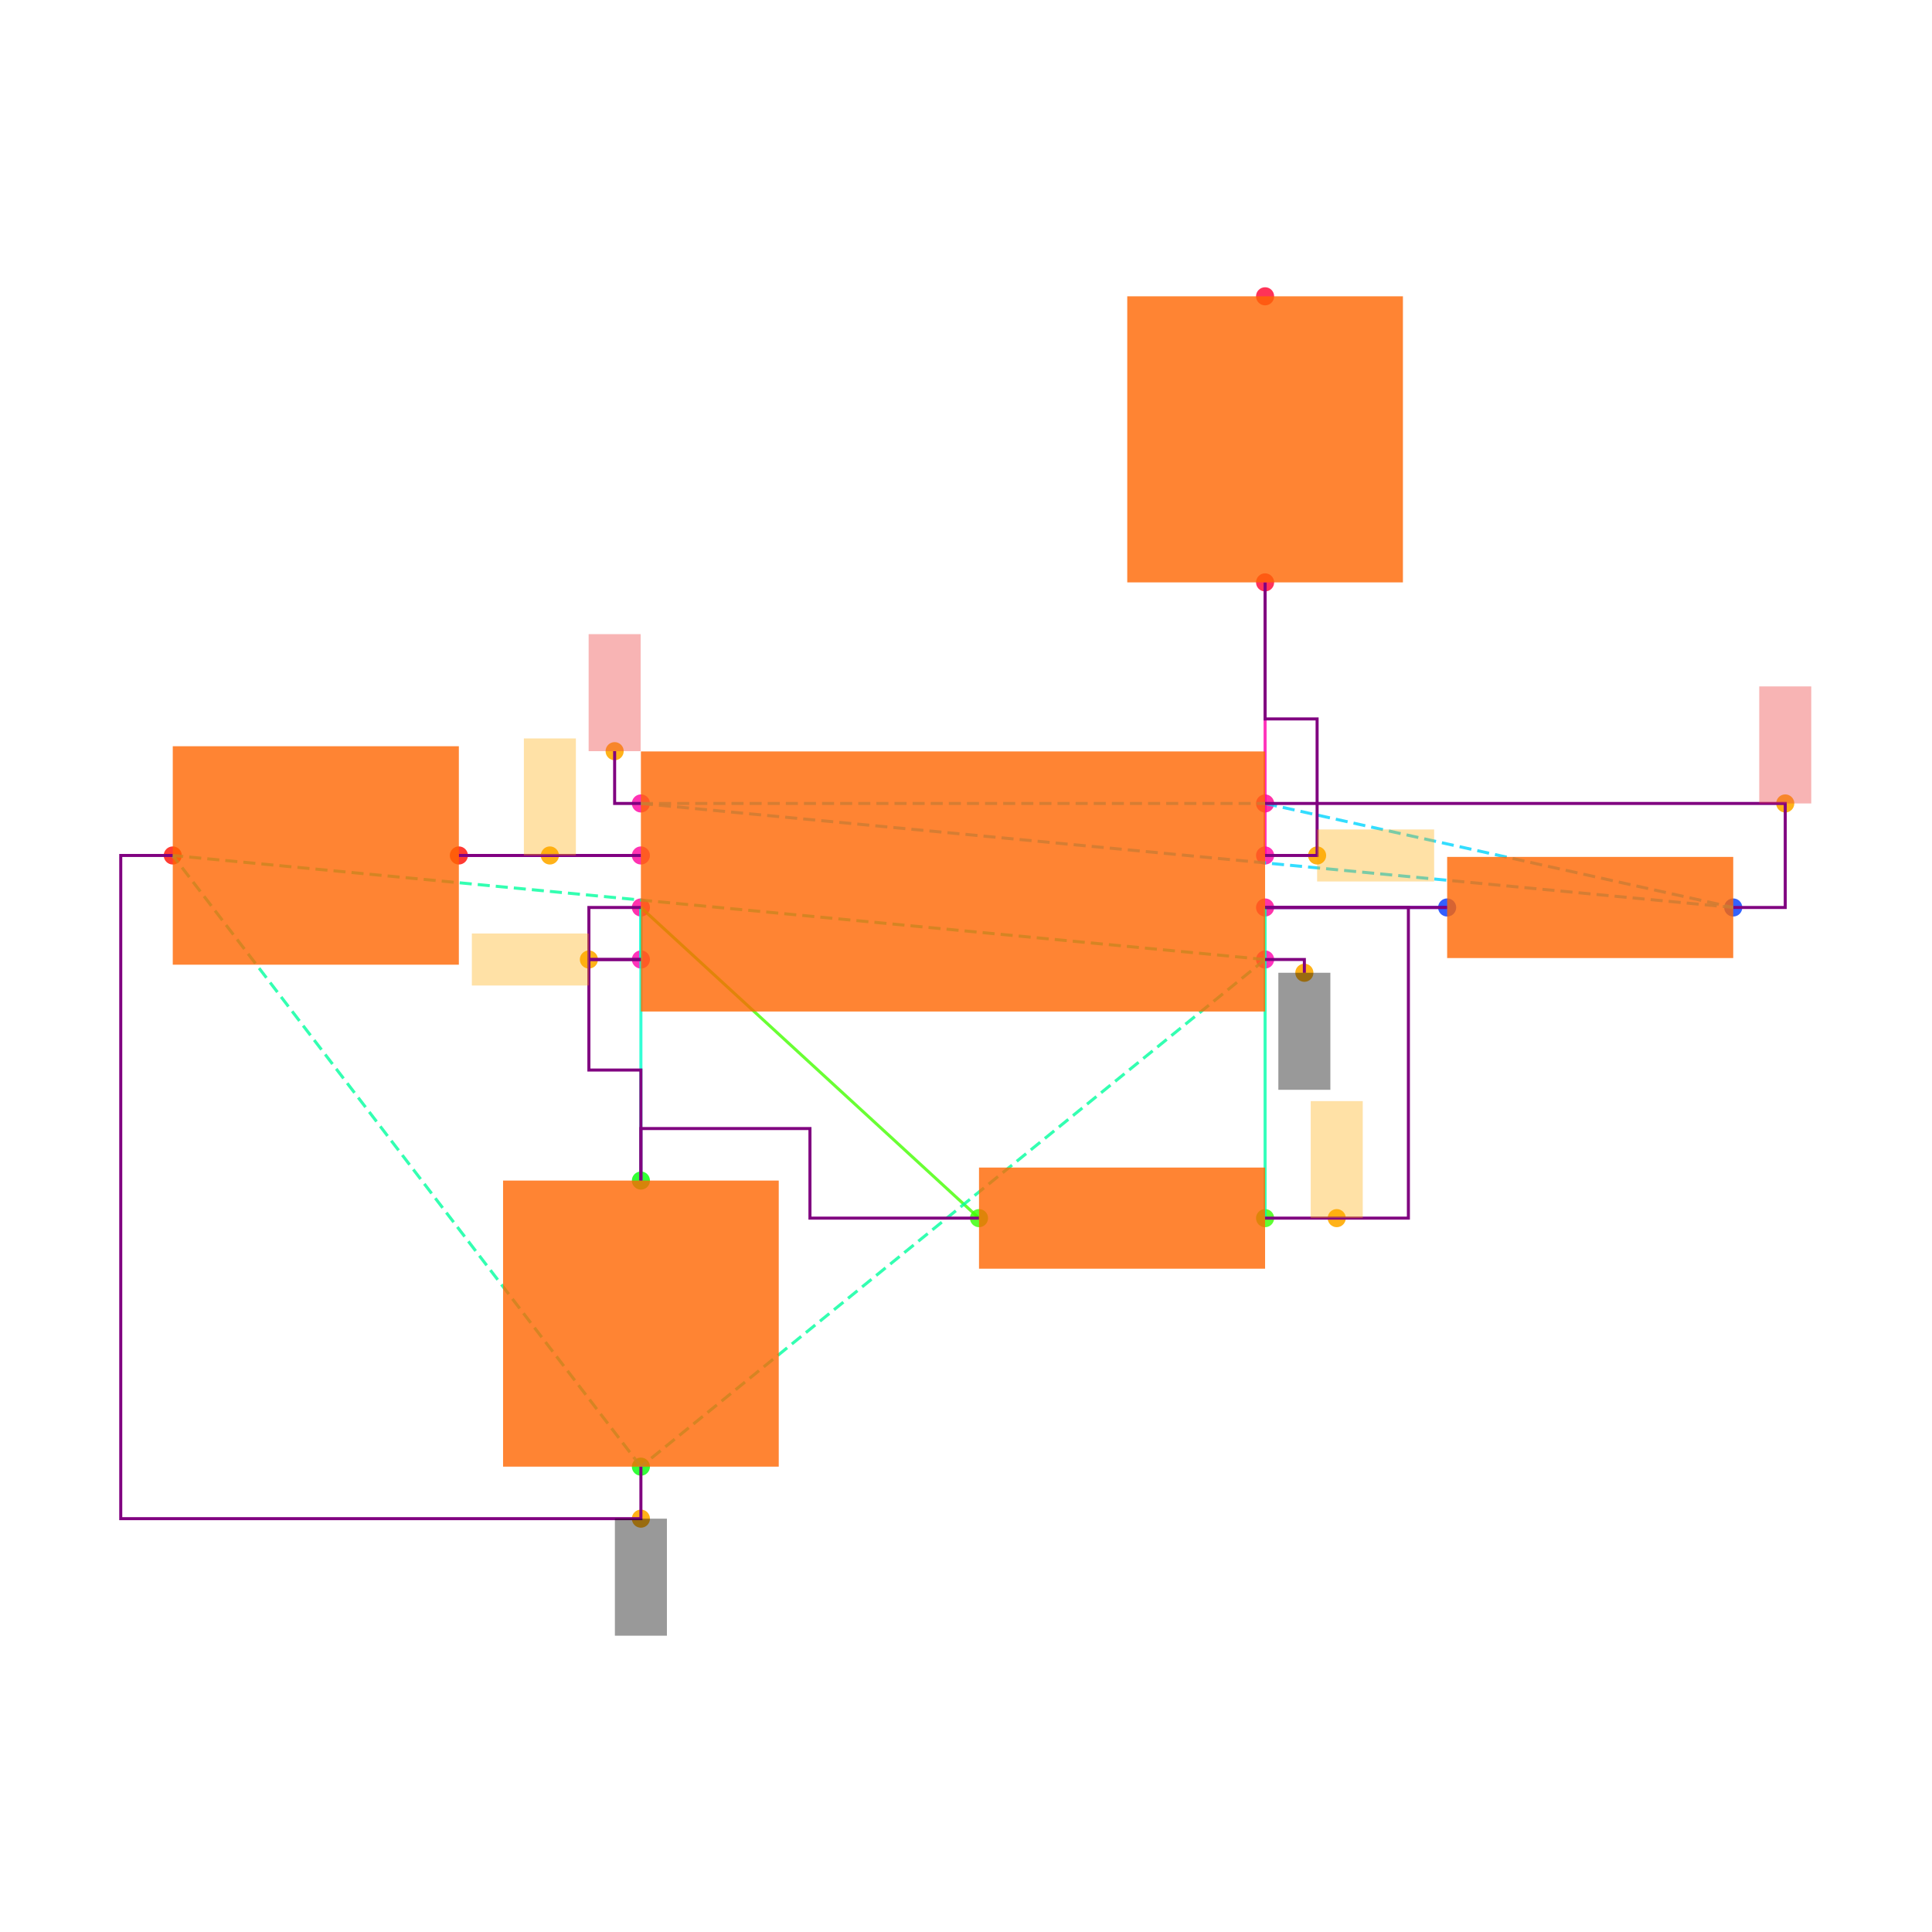
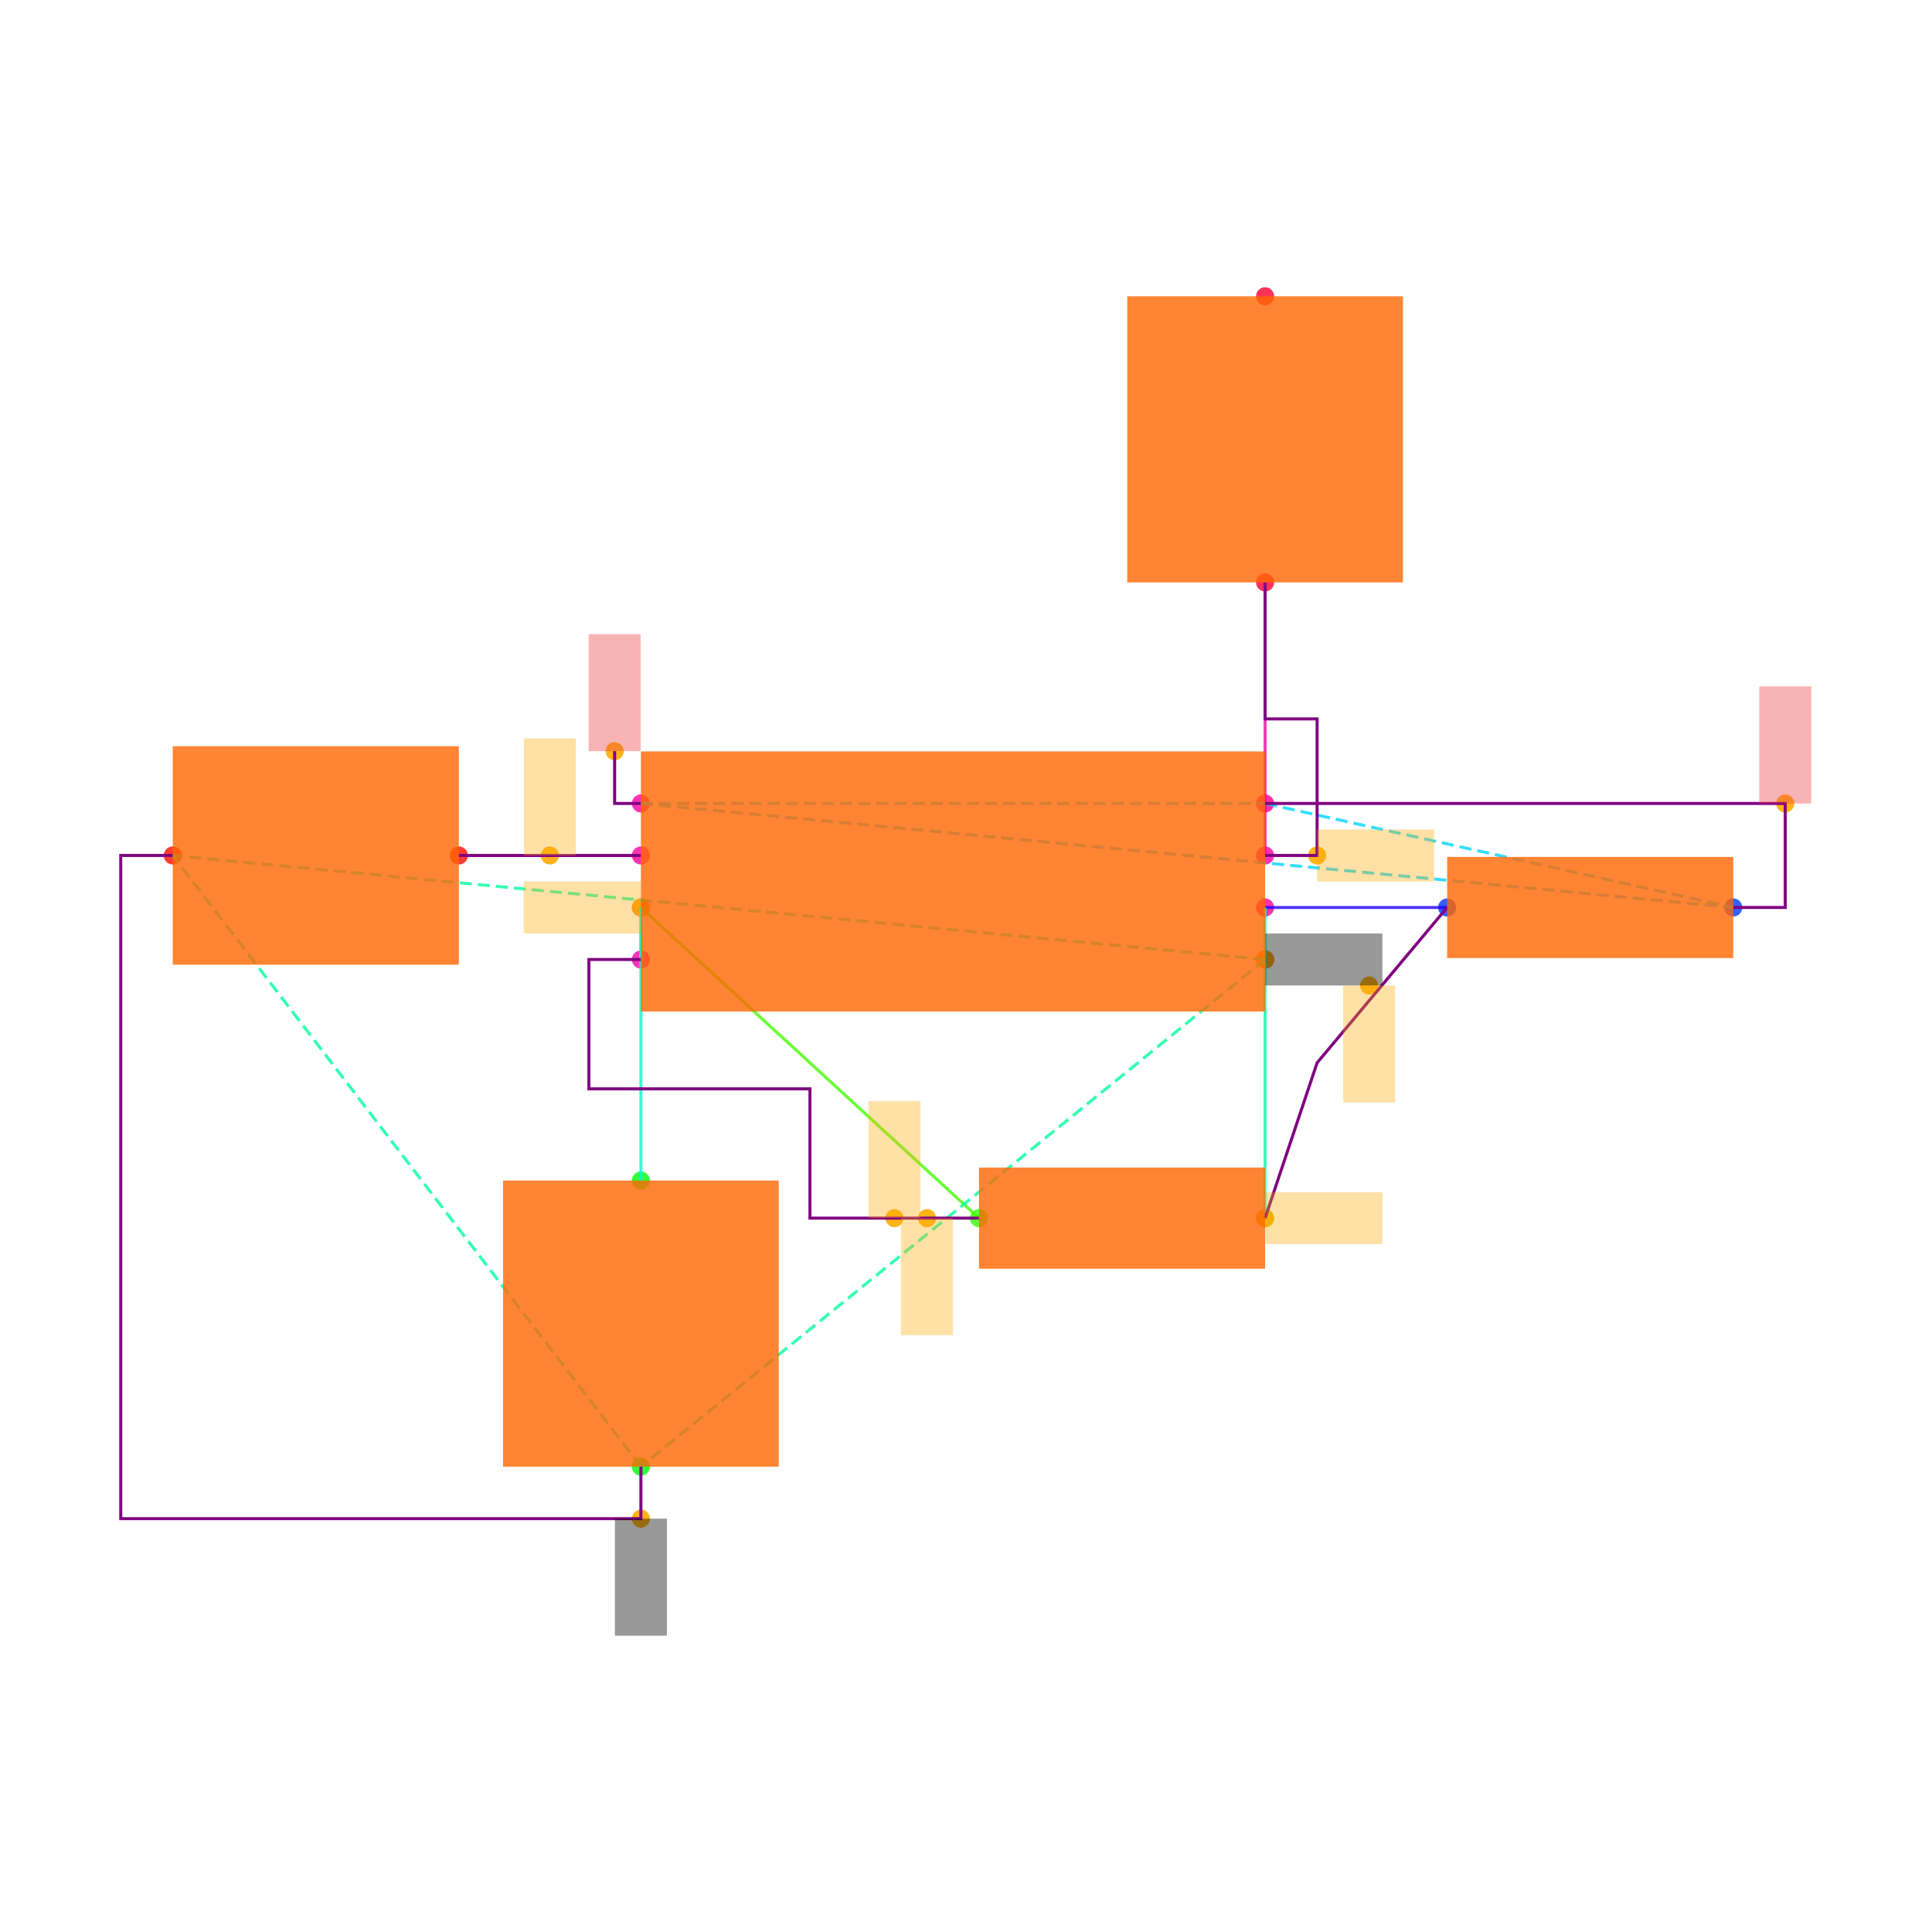
<svg xmlns="http://www.w3.org/2000/svg" width="640" height="640" viewBox="0 0 640 640">
  <rect width="100%" height="100%" fill="white" />
  <g>
    <circle data-type="point" data-label="U1.1 x+" data-x="1.2000000000000002" data-y="-0.30000000000000004" cx="419.077" cy="317.846" r="3" fill="hsl(319, 100%, 50%, 0.8)" />
  </g>
  <g>
    <circle data-type="point" data-label="U1.2 x-" data-x="-1.2000000000000002" data-y="-0.30000000000000004" cx="212.308" cy="317.846" r="3" fill="hsl(320, 100%, 50%, 0.8)" />
  </g>
  <g>
    <circle data-type="point" data-label="U1.3 x+" data-x="1.2000000000000002" data-y="0.09999999999999998" cx="419.077" cy="283.385" r="3" fill="hsl(321, 100%, 50%, 0.8)" />
  </g>
  <g>
    <circle data-type="point" data-label="U1.4 x-" data-x="-1.2000000000000002" data-y="0.30000000000000004" cx="212.308" cy="266.154" r="3" fill="hsl(322, 100%, 50%, 0.8)" />
  </g>
  <g>
    <circle data-type="point" data-label="U1.5 x-" data-x="-1.2000000000000002" data-y="0.10000000000000003" cx="212.308" cy="283.385" r="3" fill="hsl(323, 100%, 50%, 0.8)" />
  </g>
  <g>
    <circle data-type="point" data-label="U1.6 x-" data-x="-1.2000000000000002" data-y="-0.09999999999999998" cx="212.308" cy="300.615" r="3" fill="hsl(324, 100%, 50%, 0.8)" />
  </g>
  <g>
    <circle data-type="point" data-label="U1.7 x+" data-x="1.2000000000000002" data-y="-0.10000000000000003" cx="419.077" cy="300.615" r="3" fill="hsl(325, 100%, 50%, 0.8)" />
  </g>
  <g>
    <circle data-type="point" data-label="U1.8 x+" data-x="1.2000000000000002" data-y="0.30000000000000004" cx="419.077" cy="266.154" r="3" fill="hsl(326, 100%, 50%, 0.8)" />
  </g>
  <g>
    <circle data-type="point" data-label="R1.1 x+" data-x="3" data-y="-0.10000000000000016" cx="574.154" cy="300.615" r="3" fill="hsl(226, 100%, 50%, 0.8)" />
  </g>
  <g>
    <circle data-type="point" data-label="R1.2 x-" data-x="1.9000000000000004" data-y="-0.10000000000000002" cx="479.385" cy="300.615" r="3" fill="hsl(227, 100%, 50%, 0.8)" />
  </g>
  <g>
    <circle data-type="point" data-label="R2.1 x+" data-x="1.2000000000000002" data-y="-1.2944553500000002" cx="419.077" cy="403.522" r="3" fill="hsl(107, 100%, 50%, 0.8)" />
  </g>
  <g>
    <circle data-type="point" data-label="R2.2 x-" data-x="0.10000000000000009" data-y="-1.2944553500000002" cx="324.308" cy="403.522" r="3" fill="hsl(108, 100%, 50%, 0.8)" />
  </g>
  <g>
    <circle data-type="point" data-label="C1.1 y+" data-x="-1.2000000000000002" data-y="-1.1500000000000001" cx="212.308" cy="391.077" r="3" fill="hsl(121, 100%, 50%, 0.8)" />
  </g>
  <g>
    <circle data-type="point" data-label="C1.2 y-" data-x="-1.2000000000000002" data-y="-2.25" cx="212.308" cy="485.846" r="3" fill="hsl(122, 100%, 50%, 0.8)" />
  </g>
  <g>
    <circle data-type="point" data-label="C2.1 x+" data-x="-1.9000000000000004" data-y="0.10000000000000002" cx="152" cy="283.385" r="3" fill="hsl(2, 100%, 50%, 0.8)" />
  </g>
  <g>
    <circle data-type="point" data-label="C2.2 x-" data-x="-3" data-y="0.10000000000000016" cx="57.231" cy="283.385" r="3" fill="hsl(3, 100%, 50%, 0.8)" />
  </g>
  <g>
    <circle data-type="point" data-label="R3.1 y-" data-x="1.2000000000000002" data-y="1.1500000000000001" cx="419.077" cy="192.923" r="3" fill="hsl(348, 100%, 50%, 0.8)" />
  </g>
  <g>
    <circle data-type="point" data-label="R3.2 y+" data-x="1.2000000000000002" data-y="2.25" cx="419.077" cy="98.154" r="3" fill="hsl(349, 100%, 50%, 0.8)" />
  </g>
  <g>
-     <circle data-type="point" data-label="anchorPoint orientation: y-" data-x="1.3510000000000002" data-y="-0.35100000000000003" cx="432.086" cy="322.24" r="3" fill="hsl(40, 100%, 50%, 0.9)" />
+     <circle data-type="point" data-label="anchorPoint orientation: x+" data-x="1.2000000000000002" data-y="-0.30000000000000004" cx="419.077" cy="317.846" r="3" fill="hsl(40, 100%, 50%, 0.9)" />
  </g>
  <g>
    <circle data-type="point" data-label="anchorPoint orientation: y-" data-x="-1.2000000000000002" data-y="-2.45" cx="212.308" cy="503.077" r="3" fill="hsl(40, 100%, 50%, 0.9)" />
  </g>
  <g>
-     <circle data-type="point" data-label="anchorPoint orientation: x-" data-x="-1.4000000000000001" data-y="-0.30000000000000004" cx="195.077" cy="317.846" r="3" fill="hsl(40, 100%, 50%, 0.9)" />
+     <circle data-type="point" data-label="anchorPoint orientation: x-" data-x="-1.2000000000000002" data-y="-0.09999999999999998" cx="212.308" cy="300.615" r="3" fill="hsl(40, 100%, 50%, 0.9)" />
+   </g>
+   <g>
+     <circle data-type="point" data-label="anchorPoint orientation: y+" data-x="-0.2250000000000001" data-y="-1.2944553500000002" cx="296.308" cy="403.522" r="3" fill="hsl(40, 100%, 50%, 0.9)" />
+   </g>
+   <g>
+     <circle data-type="point" data-label="anchorPoint orientation: y-" data-x="-0.10000000000000014" data-y="-1.2944553500000002" cx="307.077" cy="403.522" r="3" fill="hsl(40, 100%, 50%, 0.9)" />
  </g>
  <g>
    <circle data-type="point" data-label="anchorPoint orientation: x+" data-x="1.4000000000000001" data-y="0.09999999999999998" cx="436.308" cy="283.385" r="3" fill="hsl(40, 100%, 50%, 0.9)" />
  </g>
  <g>
    <circle data-type="point" data-label="anchorPoint orientation: y+" data-x="-1.3010000000000002" data-y="0.5010000000000001" cx="203.606" cy="248.837" r="3" fill="hsl(40, 100%, 50%, 0.9)" />
  </g>
  <g>
    <circle data-type="point" data-label="anchorPoint orientation: y+" data-x="3.2" data-y="0.30000000000000004" cx="591.385" cy="266.154" r="3" fill="hsl(40, 100%, 50%, 0.9)" />
  </g>
  <g>
    <circle data-type="point" data-label="anchorPoint orientation: y+" data-x="-1.5500000000000003" data-y="0.10000000000000003" cx="182.154" cy="283.385" r="3" fill="hsl(40, 100%, 50%, 0.9)" />
  </g>
  <g>
-     <circle data-type="point" data-label="anchorPoint orientation: y+" data-x="1.4755000000000003" data-y="-1.2944553500000002" cx="442.812" cy="403.522" r="3" fill="hsl(40, 100%, 50%, 0.9)" />
+     <circle data-type="point" data-label="anchorPoint orientation: y-" data-x="1.6000000000000003" data-y="-0.4" cx="453.538" cy="326.462" r="3" fill="hsl(40, 100%, 50%, 0.9)" />
+   </g>
+   <g>
+     <circle data-type="point" data-label="anchorPoint orientation: x+" data-x="1.2000000000000002" data-y="-1.2944553500000002" cx="419.077" cy="403.522" r="3" fill="hsl(40, 100%, 50%, 0.9)" />
  </g>
  <g>
    <polyline data-points="-1.2000000000000002,0.10000000000000003 -1.9000000000000004,0.10000000000000002" data-type="line" data-label="" points="212.308,283.385 152,283.385" fill="none" stroke="hsl(296, 100%, 50%, 0.8)" stroke-width="1" />
  </g>
  <g>
    <polyline data-points="-1.2000000000000002,-0.09999999999999998 -1.2000000000000002,-0.30000000000000004" data-type="line" data-label="" points="212.308,300.615 212.308,317.846" fill="none" stroke="hsl(168, 100%, 50%, 0.8)" stroke-width="1" />
  </g>
  <g>
    <polyline data-points="1.9000000000000004,-0.10000000000000002 1.2000000000000002,-0.10000000000000003" data-type="line" data-label="" points="479.385,300.615 419.077,300.615" fill="none" stroke="hsl(248, 100%, 50%, 0.8)" stroke-width="1" />
  </g>
  <g>
    <polyline data-points="1.2000000000000002,-0.10000000000000003 1.2000000000000002,-1.2944553500000002" data-type="line" data-label="" points="419.077,300.615 419.077,403.522" fill="none" stroke="hsl(160, 100%, 50%, 0.8)" stroke-width="1" />
  </g>
  <g>
    <polyline data-points="0.10000000000000009,-1.2944553500000002 -1.2000000000000002,-0.09999999999999998" data-type="line" data-label="" points="324.308,403.522 212.308,300.615" fill="none" stroke="hsl(104, 100%, 50%, 0.8)" stroke-width="1" />
  </g>
  <g>
    <polyline data-points="-1.2000000000000002,-0.09999999999999998 -1.2000000000000002,-1.1500000000000001" data-type="line" data-label="" points="212.308,300.615 212.308,391.077" fill="none" stroke="hsl(168, 100%, 50%, 0.8)" stroke-width="1" />
  </g>
  <g>
    <polyline data-points="1.2000000000000002,0.09999999999999998 1.2000000000000002,1.1500000000000001" data-type="line" data-label="" points="419.077,283.385 419.077,192.923" fill="none" stroke="hsl(320, 100%, 50%, 0.8)" stroke-width="1" />
  </g>
  <g>
    <polyline data-points="1.2000000000000002,-0.30000000000000004 -1.2000000000000002,-2.25" data-type="line" data-label="" points="419.077,317.846 212.308,485.846" fill="none" stroke="hsl(157, 100%, 50%, 0.8)" stroke-width="1" stroke-dasharray="4 2" />
  </g>
  <g>
    <polyline data-points="1.2000000000000002,-0.30000000000000004 -3,0.10000000000000016" data-type="line" data-label="" points="419.077,317.846 57.231,283.385" fill="none" stroke="hsl(157, 100%, 50%, 0.8)" stroke-width="1" stroke-dasharray="4 2" />
  </g>
  <g>
    <polyline data-points="-1.2000000000000002,-2.25 -3,0.10000000000000016" data-type="line" data-label="" points="212.308,485.846 57.231,283.385" fill="none" stroke="hsl(157, 100%, 50%, 0.8)" stroke-width="1" stroke-dasharray="4 2" />
  </g>
  <g>
    <polyline data-points="-1.2000000000000002,0.30000000000000004 1.2000000000000002,0.30000000000000004" data-type="line" data-label="" points="212.308,266.154 419.077,266.154" fill="none" stroke="hsl(190, 100%, 50%, 0.8)" stroke-width="1" stroke-dasharray="4 2" />
  </g>
  <g>
    <polyline data-points="-1.2000000000000002,0.30000000000000004 3,-0.10000000000000016" data-type="line" data-label="" points="212.308,266.154 574.154,300.615" fill="none" stroke="hsl(190, 100%, 50%, 0.8)" stroke-width="1" stroke-dasharray="4 2" />
  </g>
  <g>
    <polyline data-points="1.2000000000000002,0.30000000000000004 3,-0.10000000000000016" data-type="line" data-label="" points="419.077,266.154 574.154,300.615" fill="none" stroke="hsl(190, 100%, 50%, 0.8)" stroke-width="1" stroke-dasharray="4 2" />
  </g>
  <g>
    <polyline data-points="-1.2000000000000002,0.10000000000000003 -1.9000000000000004,0.10000000000000002" data-type="line" data-label="" points="212.308,283.385 152,283.385" fill="none" stroke="purple" stroke-width="1" />
  </g>
  <g>
-     <polyline data-points="-1.2000000000000002,-0.30000000000000004 -1.4000000000000001,-0.30000000000000004 -1.4000000000000001,-0.7250000000000001 -1.2000000000000002,-0.7250000000000001 -1.2000000000000002,-1.1500000000000001" data-type="line" data-label="" points="212.308,317.846 195.077,317.846 195.077,354.462 212.308,354.462 212.308,391.077" fill="none" stroke="purple" stroke-width="1" />
-   </g>
-   <g>
-     <polyline data-points="-1.2000000000000002,-0.09999999999999998 -1.4000000000000001,-0.09999999999999998 -1.4000000000000001,-0.30000000000000004 -1.2000000000000002,-0.30000000000000004" data-type="line" data-label="" points="212.308,300.615 195.077,300.615 195.077,317.846 212.308,317.846" fill="none" stroke="purple" stroke-width="1" />
-   </g>
-   <g>
-     <polyline data-points="0.09999999999999987,-1.2944553500000002 -0.55,-1.2944553500000002 -0.55,-0.9500000000000002 -1.2000000000000002,-0.9500000000000002 -1.2000000000000002,-1.1500000000000001" data-type="line" data-label="" points="324.308,403.522 268.308,403.522 268.308,373.846 212.308,373.846 212.308,391.077" fill="none" stroke="purple" stroke-width="1" />
-   </g>
-   <g>
-     <polyline data-points="1.2000000000000002,-0.10000000000000003 1.9000000000000004,-0.10000000000000002" data-type="line" data-label="" points="419.077,300.615 479.385,300.615" fill="none" stroke="purple" stroke-width="1" />
+     <polyline data-points="0.09999999999999987,-1.2944553500000002 -0.55,-1.2944553500000002 -0.55,-0.7972276750000001 -1.4000000000000001,-0.7972276750000001 -1.4000000000000001,-0.30000000000000004 -1.2000000000000002,-0.30000000000000004" data-type="line" data-label="" points="324.308,403.522 268.308,403.522 268.308,360.684 195.077,360.684 195.077,317.846 212.308,317.846" fill="none" stroke="purple" stroke-width="1" />
  </g>
  <g>
    <polyline data-points="1.2000000000000002,0.09999999999999998 1.4000000000000001,0.09999999999999998 1.4000000000000001,0.625 1.2000000000000002,0.625 1.2000000000000002,1.1500000000000001" data-type="line" data-label="" points="419.077,283.385 436.308,283.385 436.308,238.154 419.077,238.154 419.077,192.923" fill="none" stroke="purple" stroke-width="1" />
  </g>
  <g>
    <polyline data-points="1.2000000000000002,0.30000000000000004 3.2,0.30000000000000004 3.2,-0.10000000000000016 3,-0.10000000000000016" data-type="line" data-label="" points="419.077,266.154 591.385,266.154 591.385,300.615 574.154,300.615" fill="none" stroke="purple" stroke-width="1" />
  </g>
  <g>
    <polyline data-points="-1.2000000000000002,-2.25 -1.2000000000000002,-2.45 -3.2,-2.45 -3.2,0.10000000000000016 -3,0.10000000000000016" data-type="line" data-label="" points="212.308,485.846 212.308,503.077 40,503.077 40,283.385 57.231,283.385" fill="none" stroke="purple" stroke-width="1" />
  </g>
  <g>
-     <polyline data-points="1.2000000000000002,-1.2944553500000002 1.7510000000000003,-1.2944553500000002 1.7510000000000003,-0.10000000000000003 1.2000000000000002,-0.10000000000000003" data-type="line" data-label="" points="419.077,403.522 466.548,403.522 466.548,300.615 419.077,300.615" fill="none" stroke="purple" stroke-width="1" />
-   </g>
-   <g>
-     <polyline data-points="1.2000000000000002,-0.30000000000000004 1.3510000000000002,-0.30000000000000004 1.3510000000000002,-0.35100000000000003" data-type="line" data-label="" points="419.077,317.846 432.086,317.846 432.086,322.24" fill="none" stroke="purple" stroke-width="1" />
+     <polyline data-points="1.9000000000000004,-0.10000000000000002 1.4000000000000001,-0.6972276750000002 1.4000000000000001,-0.6972276750000002 1.2000000000000002,-1.2944553500000002" data-type="line" data-label="" points="479.385,300.615 436.308,352.069 436.308,352.069 419.077,403.522" fill="none" stroke="purple" stroke-width="1" />
  </g>
  <g>
    <polyline data-points="-1.2000000000000002,0.30000000000000004 -1.3010000000000002,0.30000000000000004 -1.3010000000000002,0.5010000000000001" data-type="line" data-label="" points="212.308,266.154 203.606,266.154 203.606,248.837" fill="none" stroke="purple" stroke-width="1" />
  </g>
  <g>
    <rect data-type="rect" data-label="schematic_component_0" data-x="0" data-y="0" x="212.308" y="248.923" width="206.769" height="86.154" fill="hsl(24, 100%, 50%, 0.8)" stroke="black" stroke-width="0.012" />
  </g>
  <g>
    <rect data-type="rect" data-label="schematic_component_1" data-x="2.45" data-y="-0.10000000000000009" x="479.385" y="283.862" width="94.769" height="33.506" fill="hsl(24, 100%, 50%, 0.8)" stroke="black" stroke-width="0.012" />
  </g>
  <g>
    <rect data-type="rect" data-label="schematic_component_2" data-x="0.6500000000000001" data-y="-1.2944553500000002" x="324.308" y="386.769" width="94.769" height="33.506" fill="hsl(24, 100%, 50%, 0.8)" stroke="black" stroke-width="0.012" />
  </g>
  <g>
    <rect data-type="rect" data-label="schematic_component_3" data-x="-1.2000000000000002" data-y="-1.7000000000000002" x="166.646" y="391.077" width="91.323" height="94.769" fill="hsl(24, 100%, 50%, 0.8)" stroke="black" stroke-width="0.012" />
  </g>
  <g>
    <rect data-type="rect" data-label="schematic_component_4" data-x="-2.45" data-y="0.10000000000000009" x="57.231" y="247.2" width="94.769" height="72.369" fill="hsl(24, 100%, 50%, 0.8)" stroke="black" stroke-width="0.012" />
  </g>
  <g>
    <rect data-type="rect" data-label="schematic_component_5" data-x="1.2000000000000002" data-y="1.7000000000000002" x="373.415" y="98.154" width="91.323" height="94.769" fill="hsl(24, 100%, 50%, 0.8)" stroke="black" stroke-width="0.012" />
  </g>
  <g>
-     <rect data-type="rect" data-label="netId: GND globalConnNetId: connectivity_net4 available orientations: y-" data-x="1.3510000000000002" data-y="-0.5760000000000001" x="423.471" y="322.24" width="17.231" height="38.769" fill="#00000066" stroke="#000000" stroke-width="0.012" />
-   </g>
-   <g>
-     <rect data-type="rect" data-label="netId: GND globalConnNetId: connectivity_net4 available orientations: y-" data-x="-1.2000000000000002" data-y="-2.6750000000000003" x="203.692" y="503.077" width="17.231" height="38.769" fill="#00000066" stroke="#000000" stroke-width="0.012" />
-   </g>
-   <g>
-     <rect data-type="rect" data-label="netId: U1.THRES to U1.TRIG globalConnNetId: connectivity_net1 available orientations: any" data-x="-1.6250000000000002" data-y="-0.30000000000000004" x="156.308" y="309.231" width="38.769" height="17.231" fill="hsl(40, 100%, 50%, 0.35)" stroke="black" stroke-width="0.012" />
-   </g>
-   <g>
-     <rect data-type="rect" data-label="netId: U1.OUT to R3.pin1 globalConnNetId: connectivity_net3 available orientations: any" data-x="1.6250000000000002" data-y="0.09999999999999998" x="436.308" y="274.769" width="38.769" height="17.231" fill="hsl(40, 100%, 50%, 0.35)" stroke="black" stroke-width="0.012" />
-   </g>
-   <g>
-     <rect data-type="rect" data-label="netId: VCC globalConnNetId: connectivity_net5 available orientations: y+" data-x="-1.3010000000000002" data-y="0.7260000000000001" x="194.991" y="210.068" width="17.231" height="38.769" fill="#ef444466" stroke="#ef4444" stroke-width="0.012" />
-   </g>
-   <g>
-     <rect data-type="rect" data-label="netId: VCC globalConnNetId: connectivity_net5 available orientations: y+" data-x="3.2" data-y="0.525" x="582.769" y="227.385" width="17.231" height="38.769" fill="#ef444466" stroke="#ef4444" stroke-width="0.012" />
-   </g>
-   <g>
-     <rect data-type="rect" data-label="netId: U1.CTRL to C2.pin1 globalConnNetId: connectivity_net0 available orientations: any" data-x="-1.5500000000000003" data-y="0.32500000000000007" x="173.538" y="244.615" width="17.231" height="38.769" fill="hsl(40, 100%, 50%, 0.35)" stroke="black" stroke-width="0.012" />
-   </g>
-   <g>
-     <rect data-type="rect" data-label="netId: U1.DISCH to R2.pin1 globalConnNetId: connectivity_net2 available orientations: any" data-x="1.4755000000000003" data-y="-1.0694553500000001" x="434.197" y="364.753" width="17.231" height="38.769" fill="hsl(40, 100%, 50%, 0.35)" stroke="black" stroke-width="0.012" />
+     <rect data-type="rect" data-label="netId: GND globalConnNetId: connectivity_net4" data-x="1.4260000000000002" data-y="-0.30000000000000004" x="419.163" y="309.231" width="38.769" height="17.231" fill="#00000066" stroke="#000000" stroke-width="0.012" />
+   </g>
+   <g>
+     <rect data-type="rect" data-label="netId: GND globalConnNetId: connectivity_net4" data-x="-1.2000000000000002" data-y="-2.6750000000000003" x="203.692" y="503.077" width="17.231" height="38.769" fill="#00000066" stroke="#000000" stroke-width="0.012" />
+   </g>
+   <g>
+     <rect data-type="rect" data-label="netId: U1.THRES to C1.pin1 globalConnNetId: connectivity_net1" data-x="-1.4260000000000002" data-y="-0.09999999999999998" x="173.452" y="292" width="38.769" height="17.231" fill="hsl(40, 100%, 50%, 0.35)" stroke="black" stroke-width="0.012" />
+   </g>
+   <g>
+     <rect data-type="rect" data-label="netId: U1.THRES to U1.TRIG globalConnNetId: connectivity_net1" data-x="-0.2250000000000001" data-y="-1.0694553500000001" x="287.692" y="364.753" width="17.231" height="38.769" fill="hsl(40, 100%, 50%, 0.35)" stroke="black" stroke-width="0.012" />
+   </g>
+   <g>
+     <rect data-type="rect" data-label="netId: R2.pin2 to U1.THRES globalConnNetId: connectivity_net1" data-x="-0.10000000000000014" data-y="-1.5194553500000003" x="298.462" y="403.522" width="17.231" height="38.769" fill="hsl(40, 100%, 50%, 0.35)" stroke="black" stroke-width="0.012" />
+   </g>
+   <g>
+     <rect data-type="rect" data-label="netId: U1.OUT to R3.pin1 globalConnNetId: connectivity_net3" data-x="1.6250000000000002" data-y="0.09999999999999998" x="436.308" y="274.769" width="38.769" height="17.231" fill="hsl(40, 100%, 50%, 0.35)" stroke="black" stroke-width="0.012" />
+   </g>
+   <g>
+     <rect data-type="rect" data-label="netId: VCC globalConnNetId: connectivity_net5" data-x="-1.3010000000000002" data-y="0.7260000000000001" x="194.991" y="210.068" width="17.231" height="38.769" fill="#ef444466" stroke="#ef4444" stroke-width="0.012" />
+   </g>
+   <g>
+     <rect data-type="rect" data-label="netId: VCC globalConnNetId: connectivity_net5" data-x="3.2" data-y="0.525" x="582.769" y="227.385" width="17.231" height="38.769" fill="#ef444466" stroke="#ef4444" stroke-width="0.012" />
+   </g>
+   <g>
+     <rect data-type="rect" data-label="netId: U1.CTRL to C2.pin1 globalConnNetId: connectivity_net0" data-x="-1.5500000000000003" data-y="0.32500000000000007" x="173.538" y="244.615" width="17.231" height="38.769" fill="hsl(40, 100%, 50%, 0.35)" stroke="black" stroke-width="0.012" />
+   </g>
+   <g>
+     <rect data-type="rect" data-label="netId: U1.DISCH to R2.pin1 globalConnNetId: connectivity_net2" data-x="1.6000000000000003" data-y="-0.625" x="444.923" y="326.462" width="17.231" height="38.769" fill="hsl(40, 100%, 50%, 0.35)" stroke="black" stroke-width="0.012" />
+   </g>
+   <g>
+     <rect data-type="rect" data-label="netId: U1.DISCH to R2.pin1 globalConnNetId: connectivity_net2" data-x="1.4260000000000002" data-y="-1.2944553500000002" x="419.163" y="394.907" width="38.769" height="17.231" fill="hsl(40, 100%, 50%, 0.35)" stroke="black" stroke-width="0.012" />
  </g>
  <g id="crosshair" style="display: none">
    <line id="crosshair-h" y1="0" y2="640" stroke="#666" stroke-width="0.5" />
    <line id="crosshair-v" x1="0" x2="640" stroke="#666" stroke-width="0.5" />
    <text id="coordinates" font-family="monospace" font-size="12" fill="#666" />
  </g>
</svg>
